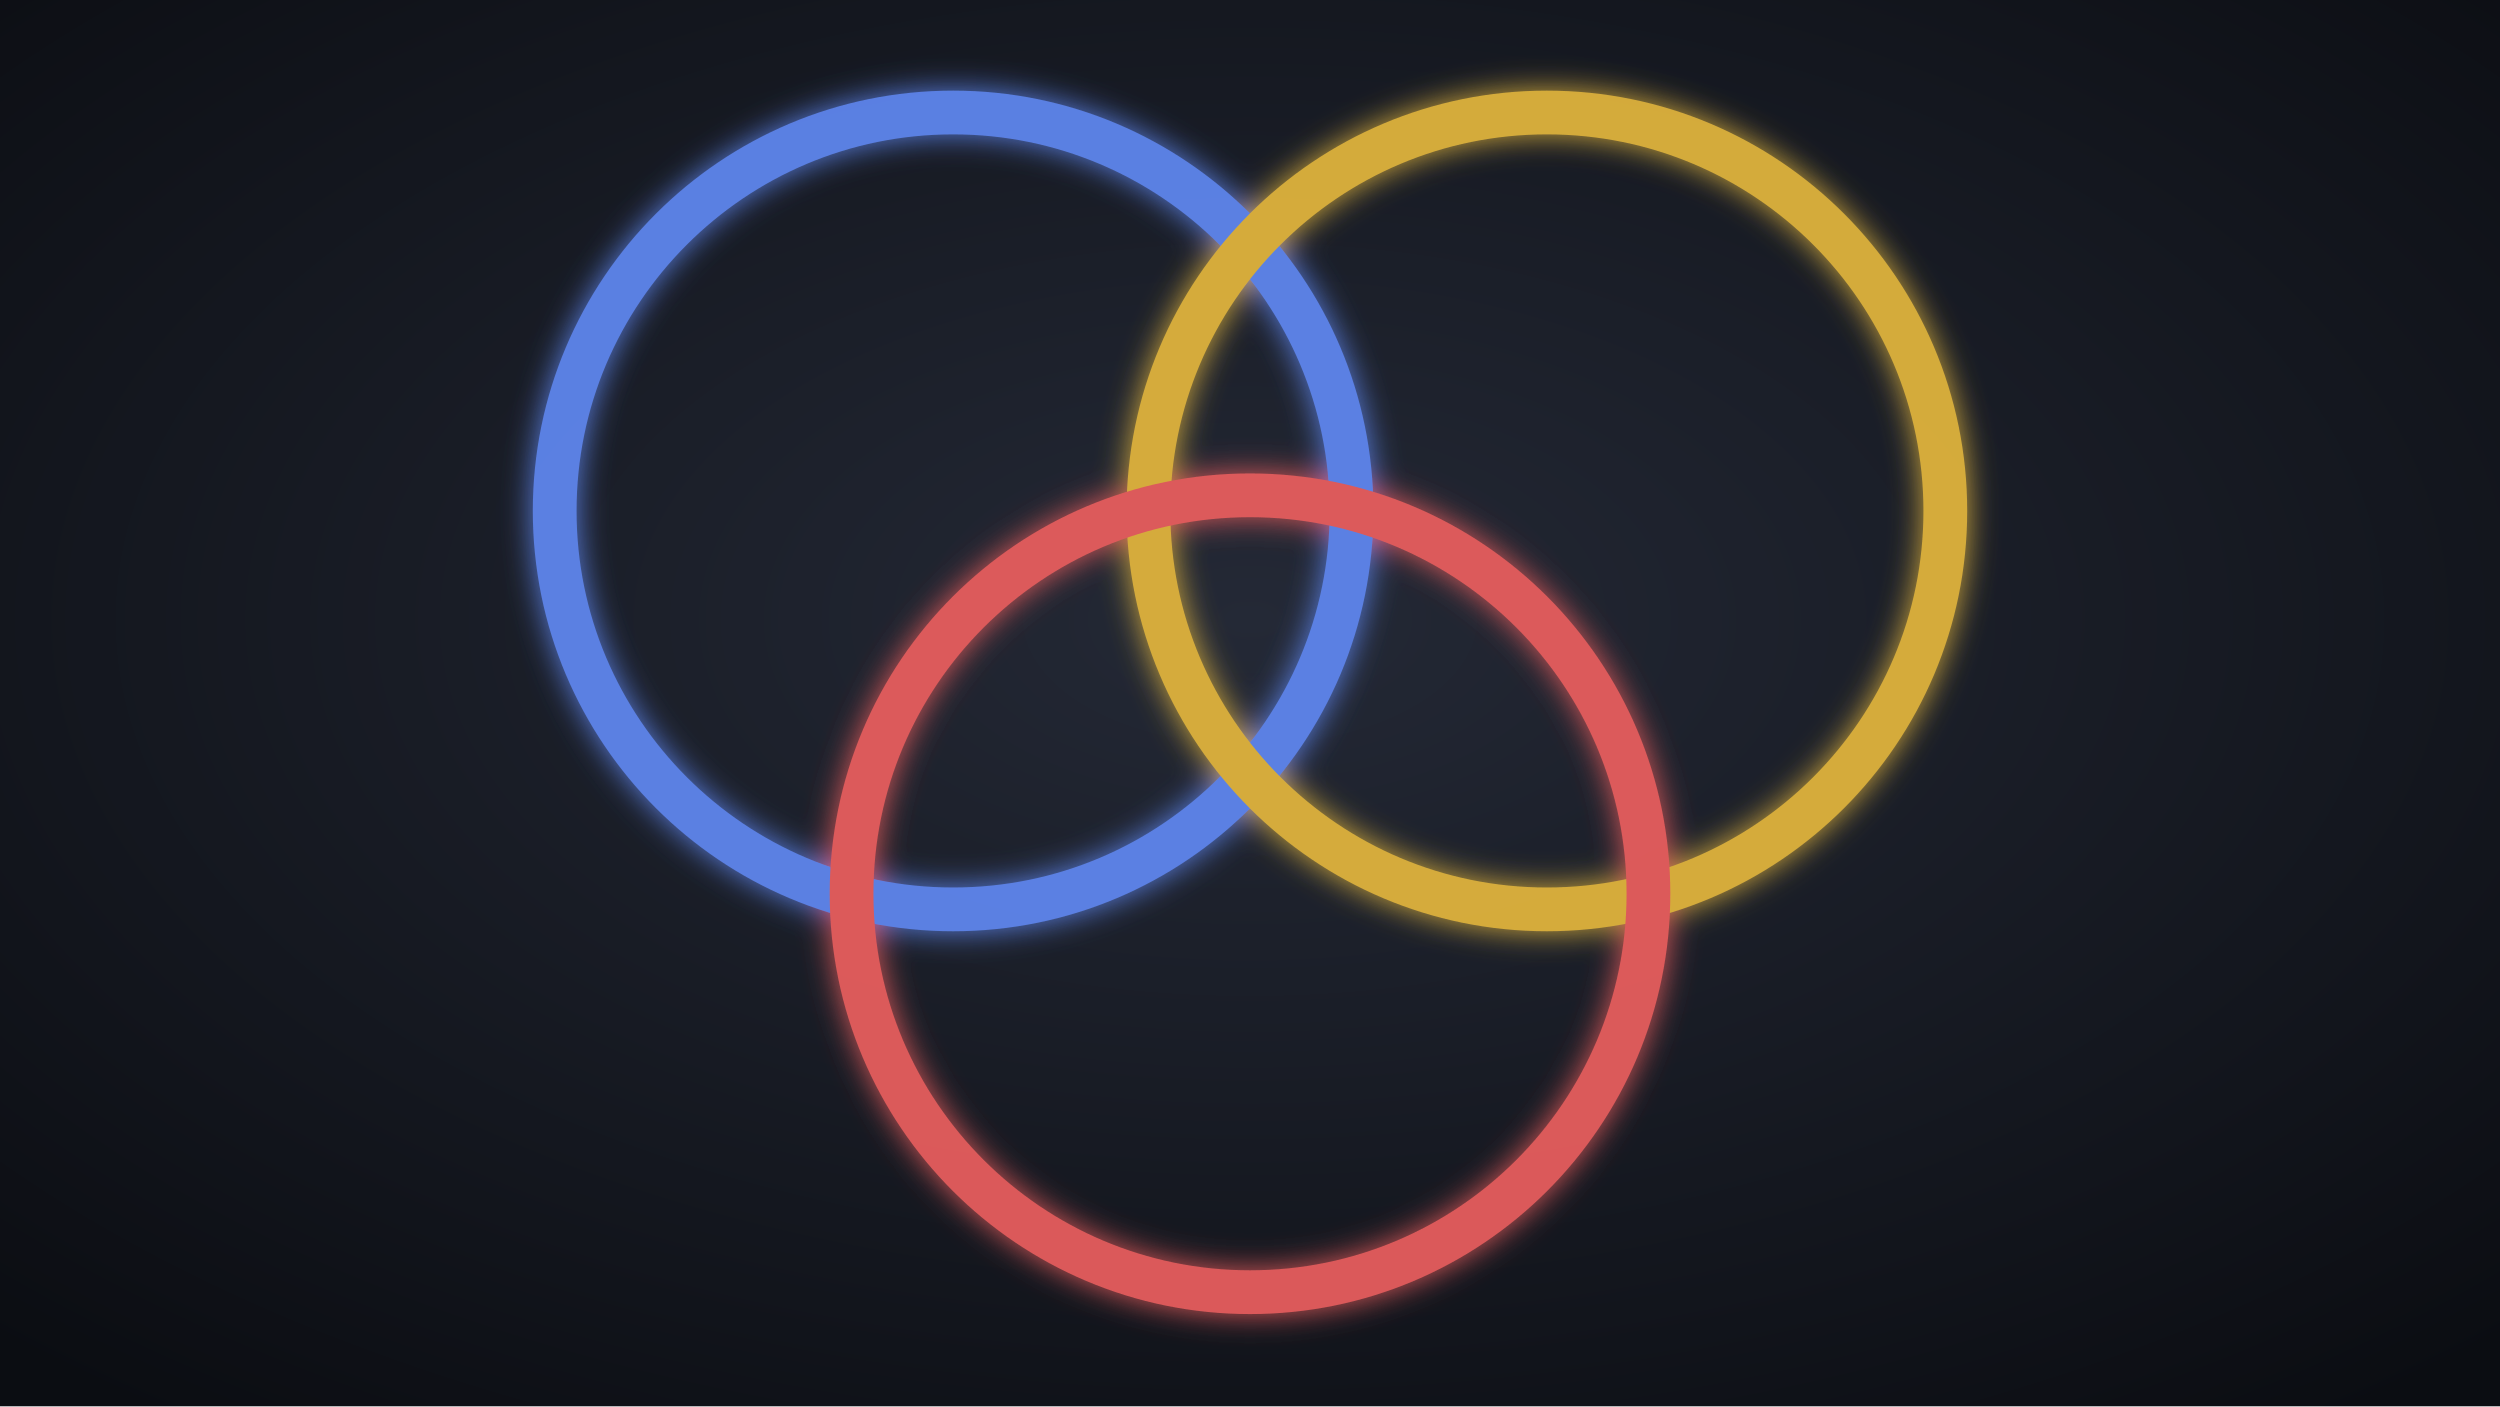
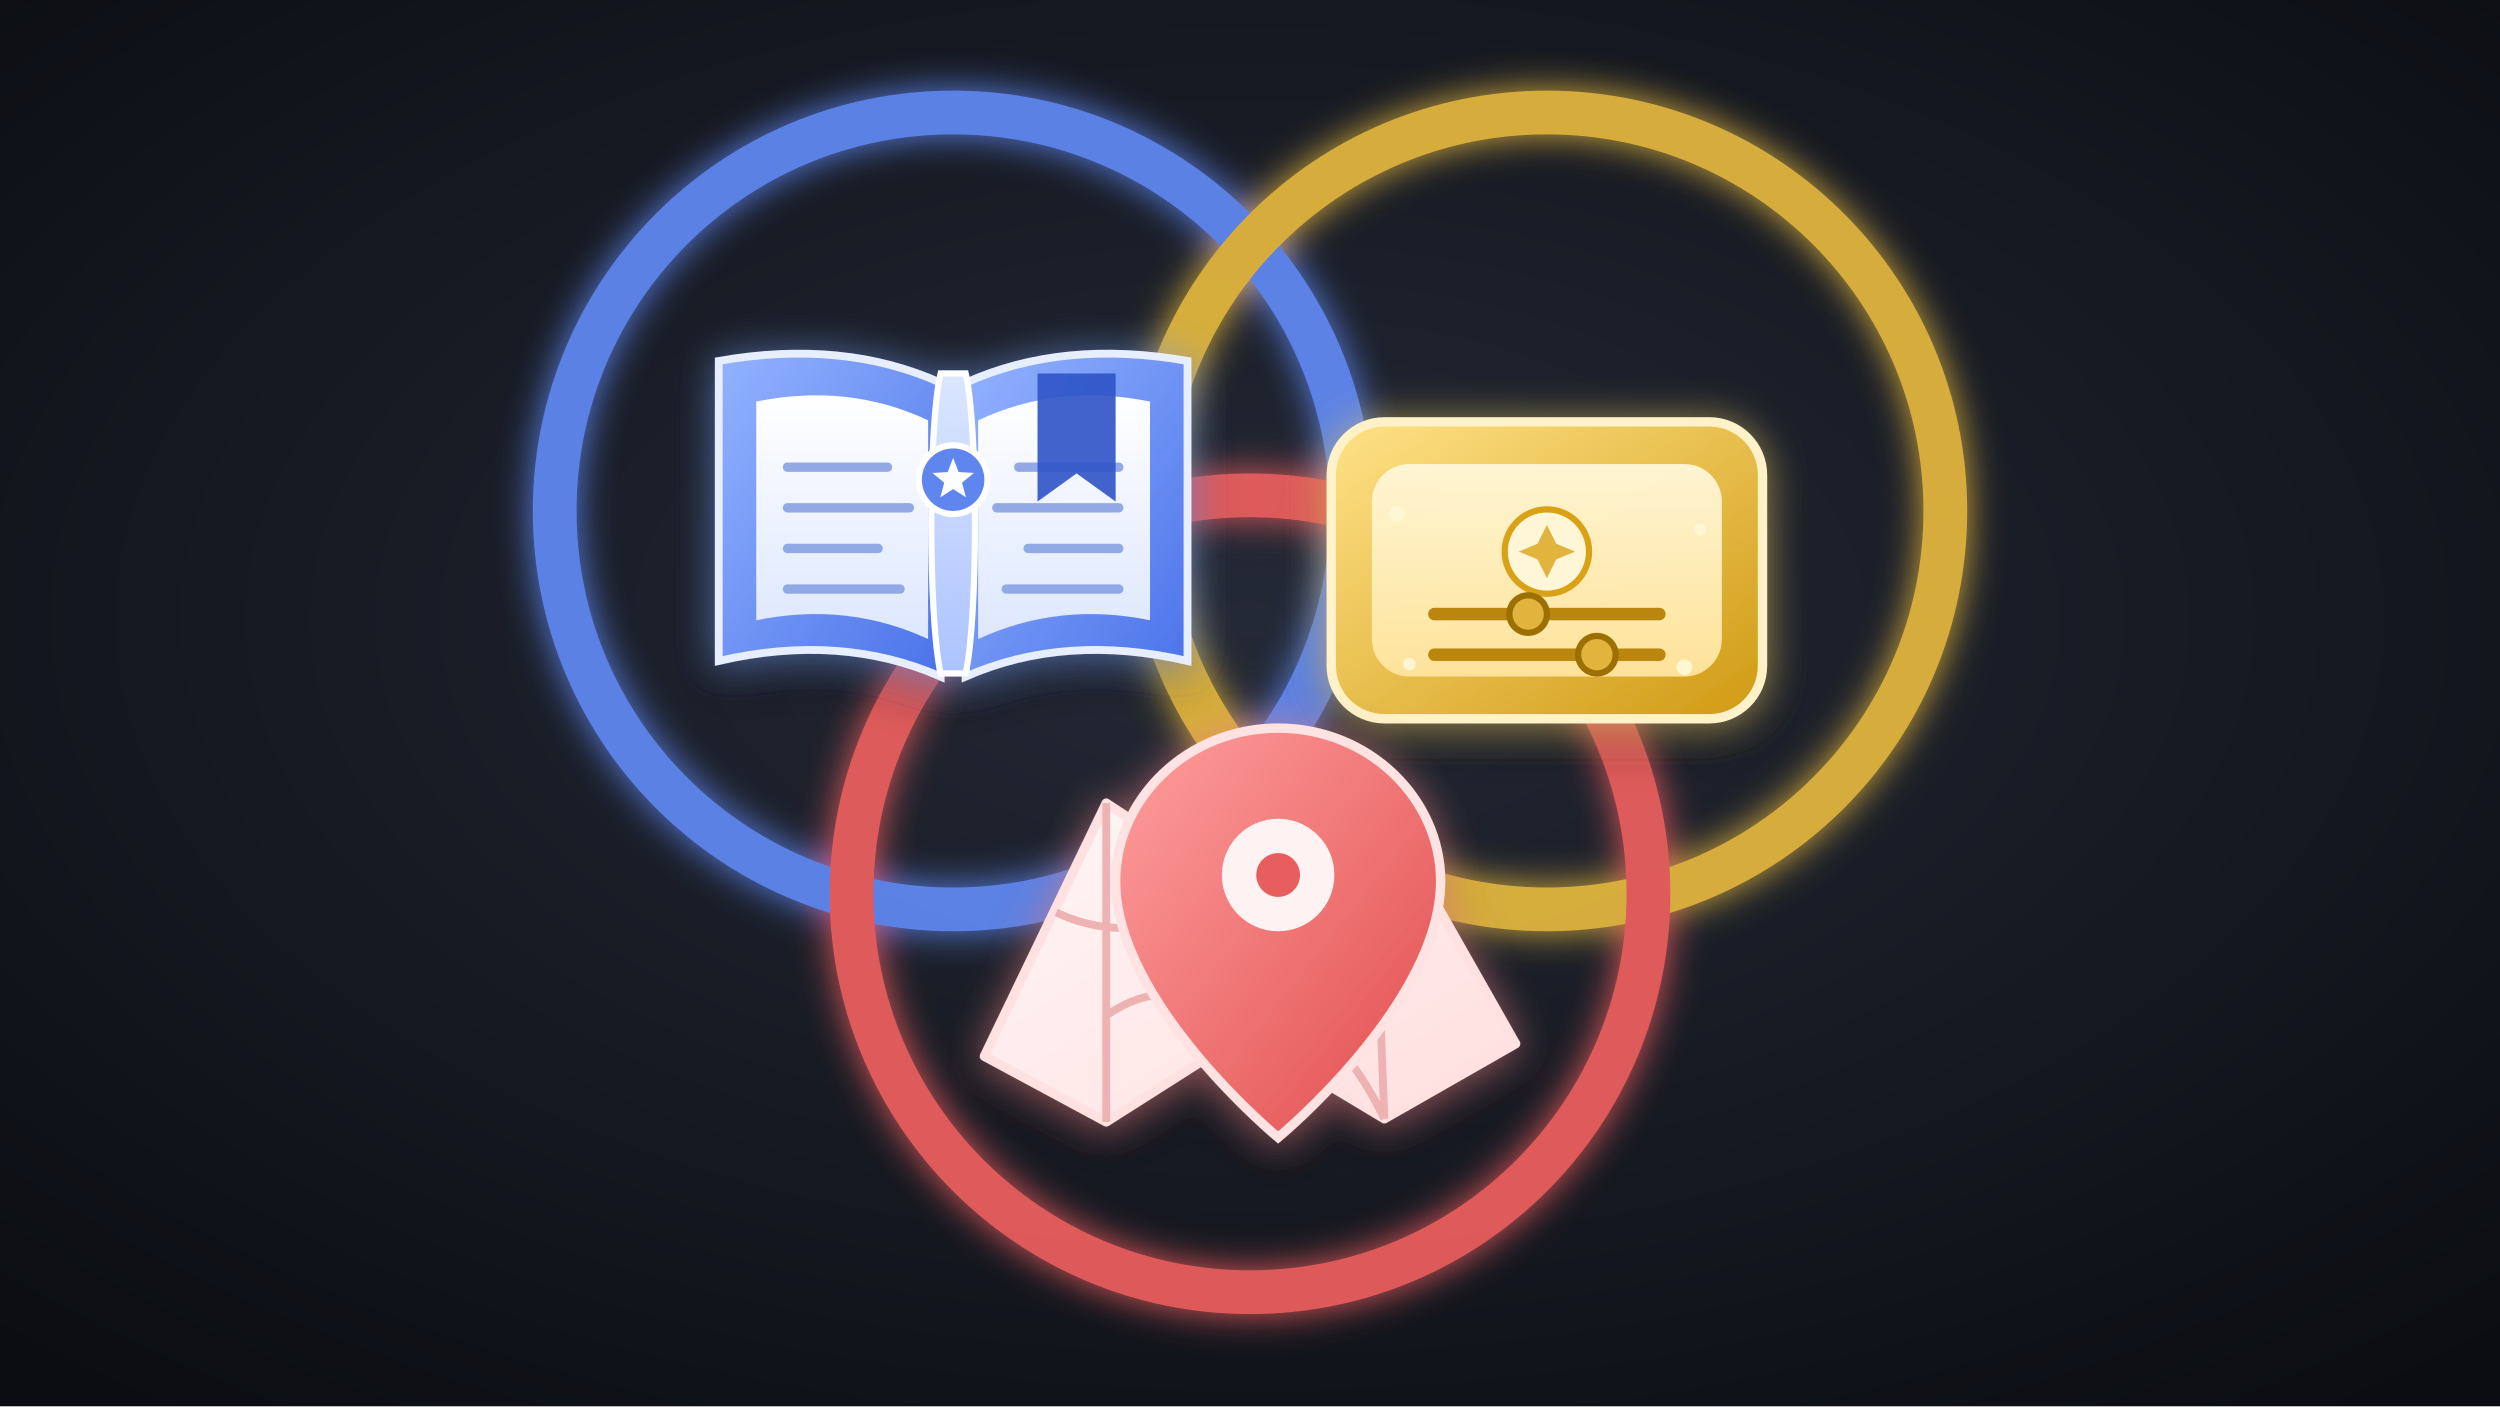
- <svg xmlns="http://www.w3.org/2000/svg" viewBox="0 0 1600 900" role="img" aria-hidden="true">
+ <svg xmlns="http://www.w3.org/2000/svg" viewBox="0 0 1600 900" role="img" aria-label="Three glowing rings with clean icons for word, attribute, and context">
  <defs>
    <radialGradient id="bg" cx="50%" cy="44%" r="72%">
      <stop offset="0" stop-color="#242936" />
      <stop offset="1" stop-color="#0b0d12" />
    </radialGradient>
-     <filter id="glow">
-       <feGaussianBlur stdDeviation="10" result="b" />
+     <filter id="ringGlow" x="-40%" y="-40%" width="180%" height="180%">
+       <feGaussianBlur stdDeviation="12" result="blur" />
      <feMerge>
-         <feMergeNode in="b" />
+         <feMergeNode in="blur" />
        <feMergeNode in="SourceGraphic" />
      </feMerge>
    </filter>
+     <filter id="iconShadow" x="-50%" y="-50%" width="200%" height="200%">
+       <feDropShadow dx="0" dy="12" stdDeviation="14" flood-color="#000000" flood-opacity="0.35" />
+     </filter>
+     <filter id="softGlowBlue" x="-50%" y="-50%" width="200%" height="200%">
+       <feDropShadow dx="0" dy="0" stdDeviation="12" flood-color="#7ea7ff" flood-opacity="0.45" />
+     </filter>
+     <filter id="softGlowGold" x="-50%" y="-50%" width="200%" height="200%">
+       <feDropShadow dx="0" dy="0" stdDeviation="12" flood-color="#ffd76b" flood-opacity="0.45" />
+     </filter>
+     <filter id="softGlowRed" x="-50%" y="-50%" width="200%" height="200%">
+       <feDropShadow dx="0" dy="0" stdDeviation="12" flood-color="#ff8e8e" flood-opacity="0.45" />
+     </filter>
+     <linearGradient id="bookCover" x1="0" y1="0" x2="1" y2="1">
+       <stop offset="0" stop-color="#93b3ff" />
+       <stop offset="1" stop-color="#4b73e9" />
+     </linearGradient>
+     <linearGradient id="page" x1="0" y1="0" x2="0" y2="1">
+       <stop offset="0" stop-color="#ffffff" />
+       <stop offset="1" stop-color="#dde7ff" />
+     </linearGradient>
+     <linearGradient id="bookSpine" x1="0" y1="0" x2="0" y2="1">
+       <stop offset="0" stop-color="#dbe6ff" />
+       <stop offset="1" stop-color="#acc3ff" />
+     </linearGradient>
+     <linearGradient id="goldPanel" x1="0" y1="0" x2="1" y2="1">
+       <stop offset="0" stop-color="#ffe287" />
+       <stop offset="1" stop-color="#d09a13" />
+     </linearGradient>
+     <linearGradient id="goldInner" x1="0" y1="0" x2="0" y2="1">
+       <stop offset="0" stop-color="#fff7d7" />
+       <stop offset="1" stop-color="#ffe49e" />
+     </linearGradient>
+     <linearGradient id="mapPaper" x1="0" y1="0" x2="1" y2="1">
+       <stop offset="0" stop-color="#fff7f7" />
+       <stop offset="1" stop-color="#ffdede" />
+     </linearGradient>
+     <linearGradient id="pinFill" x1="0" y1="0" x2="1" y2="1">
+       <stop offset="0" stop-color="#ff9f9f" />
+       <stop offset="1" stop-color="#e14d4d" />
+     </linearGradient>
  </defs>
  <rect width="1600" height="900" fill="url(#bg)" />
-   <g fill="none" stroke-width="28" filter="url(#glow)" opacity=".94" transform="translate(0 -38)">
+   <g fill="none" stroke-width="28" filter="url(#ringGlow)" opacity=".95" transform="translate(0 -38)">
    <circle cx="610" cy="365" r="255" stroke="#5f86ee" />
    <circle cx="990" cy="365" r="255" stroke="#e0b43c" />
    <circle cx="800" cy="610" r="255" stroke="#e85d5d" />
  </g>
+   <g transform="translate(610 327)" filter="url(#iconShadow)">
+     <g filter="url(#softGlowBlue)">
+       <path d="M-150 -96 Q-70 -110 -8 -82 V106 Q-72 78 -150 96 Z" fill="url(#bookCover)" stroke="#e6eeff" stroke-width="5" />
+       <path d="M8 -82 Q70 -110 150 -96 V96 Q72 78 8 106 Z" fill="url(#bookCover)" stroke="#e6eeff" stroke-width="5" />
+       <path d="M-126 -70 Q-67 -82 -16 -58 V82 Q-68 58 -126 70 Z" fill="url(#page)" />
+       <path d="M16 -58 Q67 -82 126 -70 V70 Q68 58 16 82 Z" fill="url(#page)" />
+       <path d="M-8 -88 C-16 -55 -16 69 -8 104 H8 C16 69 16 -55 8 -88 Z" fill="url(#bookSpine)" stroke="#ffffff" stroke-width="4" />
+       <g stroke="#8aa3e3" stroke-width="6" stroke-linecap="round" opacity="0.92">
+         <path d="M-106 -28 H-42" />
+         <path d="M-106 -2 H-28" />
+         <path d="M-106 24 H-48" />
+         <path d="M-106 50 H-34" />
+         <path d="M42 -28 H106" />
+         <path d="M28 -2 H106" />
+         <path d="M48 24 H106" />
+         <path d="M34 50 H106" />
+       </g>
+       <path d="M104 -88 V-6 L79 -24 L54 -6 V-88 Z" fill="#2f53c6" opacity="0.9" />
+       <g transform="translate(0 -20)">
+         <circle cx="0" cy="0" r="22" fill="#5f86ee" stroke="#ffffff" stroke-width="4" />
+         <polygon points="0,-14 3.5,-4.9 13.3,-4.3 5.7,1.9 8.2,11.3 0,6 -8.2,11.3 -5.7,1.9 -13.3,-4.3 -3.5,-4.9" fill="#ffffff" opacity="0.98" />
+       </g>
+     </g>
+   </g>
+   <g transform="translate(990 365)" filter="url(#iconShadow)">
+     <g filter="url(#softGlowGold)">
+       <rect x="-138" y="-95" width="276" height="190" rx="34" fill="url(#goldPanel)" stroke="#fff2c8" stroke-width="6" />
+       <rect x="-112" y="-68" width="224" height="136" rx="24" fill="url(#goldInner)" opacity="0.96" />
+       <g transform="translate(0 -12)">
+         <circle cx="0" cy="0" r="27" fill="#fff6d8" stroke="#d9a117" stroke-width="4" />
+         <path d="M0 -17 L6 -5 L18 0 L6 5 L0 17 L-6 5 L-18 0 L-6 -5 Z" fill="#e0b43c" />
+       </g>
+       <g stroke="#bb8609" stroke-width="8" stroke-linecap="round" fill="none">
+         <path d="M-72 28 H72" />
+         <path d="M-72 54 H72" />
+       </g>
+       <g>
+         <circle cx="-12" cy="28" r="12" fill="#e0b43c" stroke="#9b6f05" stroke-width="4" />
+         <circle cx="32" cy="54" r="12" fill="#e0b43c" stroke="#9b6f05" stroke-width="4" />
+       </g>
+       <g fill="#fff7d7" opacity="0.95">
+         <circle cx="-96" cy="-36" r="5" />
+         <circle cx="98" cy="-26" r="4" />
+         <circle cx="-88" cy="60" r="4" />
+         <circle cx="88" cy="62" r="5" />
+       </g>
+     </g>
+   </g>
+   <g transform="translate(800 592)" filter="url(#iconShadow)">
+     <g filter="url(#softGlowRed)">
+       <path d="M-170 84 L-92 -78 L-10 -24 L78 -86 L170 76 L86 124 L-4 70 L-92 126 Z" fill="url(#mapPaper)" stroke="#ffe1e1" stroke-width="6" stroke-linejoin="round" />
+       <path d="M-92 -78 L-92 126" stroke="#efb2b2" stroke-width="5" />
+       <path d="M-10 -24 L-4 70" stroke="#efb2b2" stroke-width="5" />
+       <path d="M78 -86 L86 124" stroke="#efb2b2" stroke-width="5" />
+       <path d="M-124 -8 Q-68 18 -10 -24 Q38 4 78 -86" stroke="#efb2b2" stroke-width="5" fill="none" />
+       <path d="M-92 58 Q-46 26 -4 70 Q44 38 86 124" stroke="#efb2b2" stroke-width="5" fill="none" />
+       <g transform="translate(18 -10)">
+         <path d="M0 -116 C58 -116 104 -71 104 -18 C104 60 0 146 0 146 C0 146 -104 60 -104 -18 C-104 -71 -58 -116 0 -116 Z" fill="url(#pinFill)" stroke="#ffe2e2" stroke-width="6" />
+         <circle cx="0" cy="-22" r="36" fill="#fff7f7" opacity="0.96" />
+         <circle cx="0" cy="-22" r="14" fill="#e85d5d" />
+       </g>
+     </g>
+   </g>
</svg>
